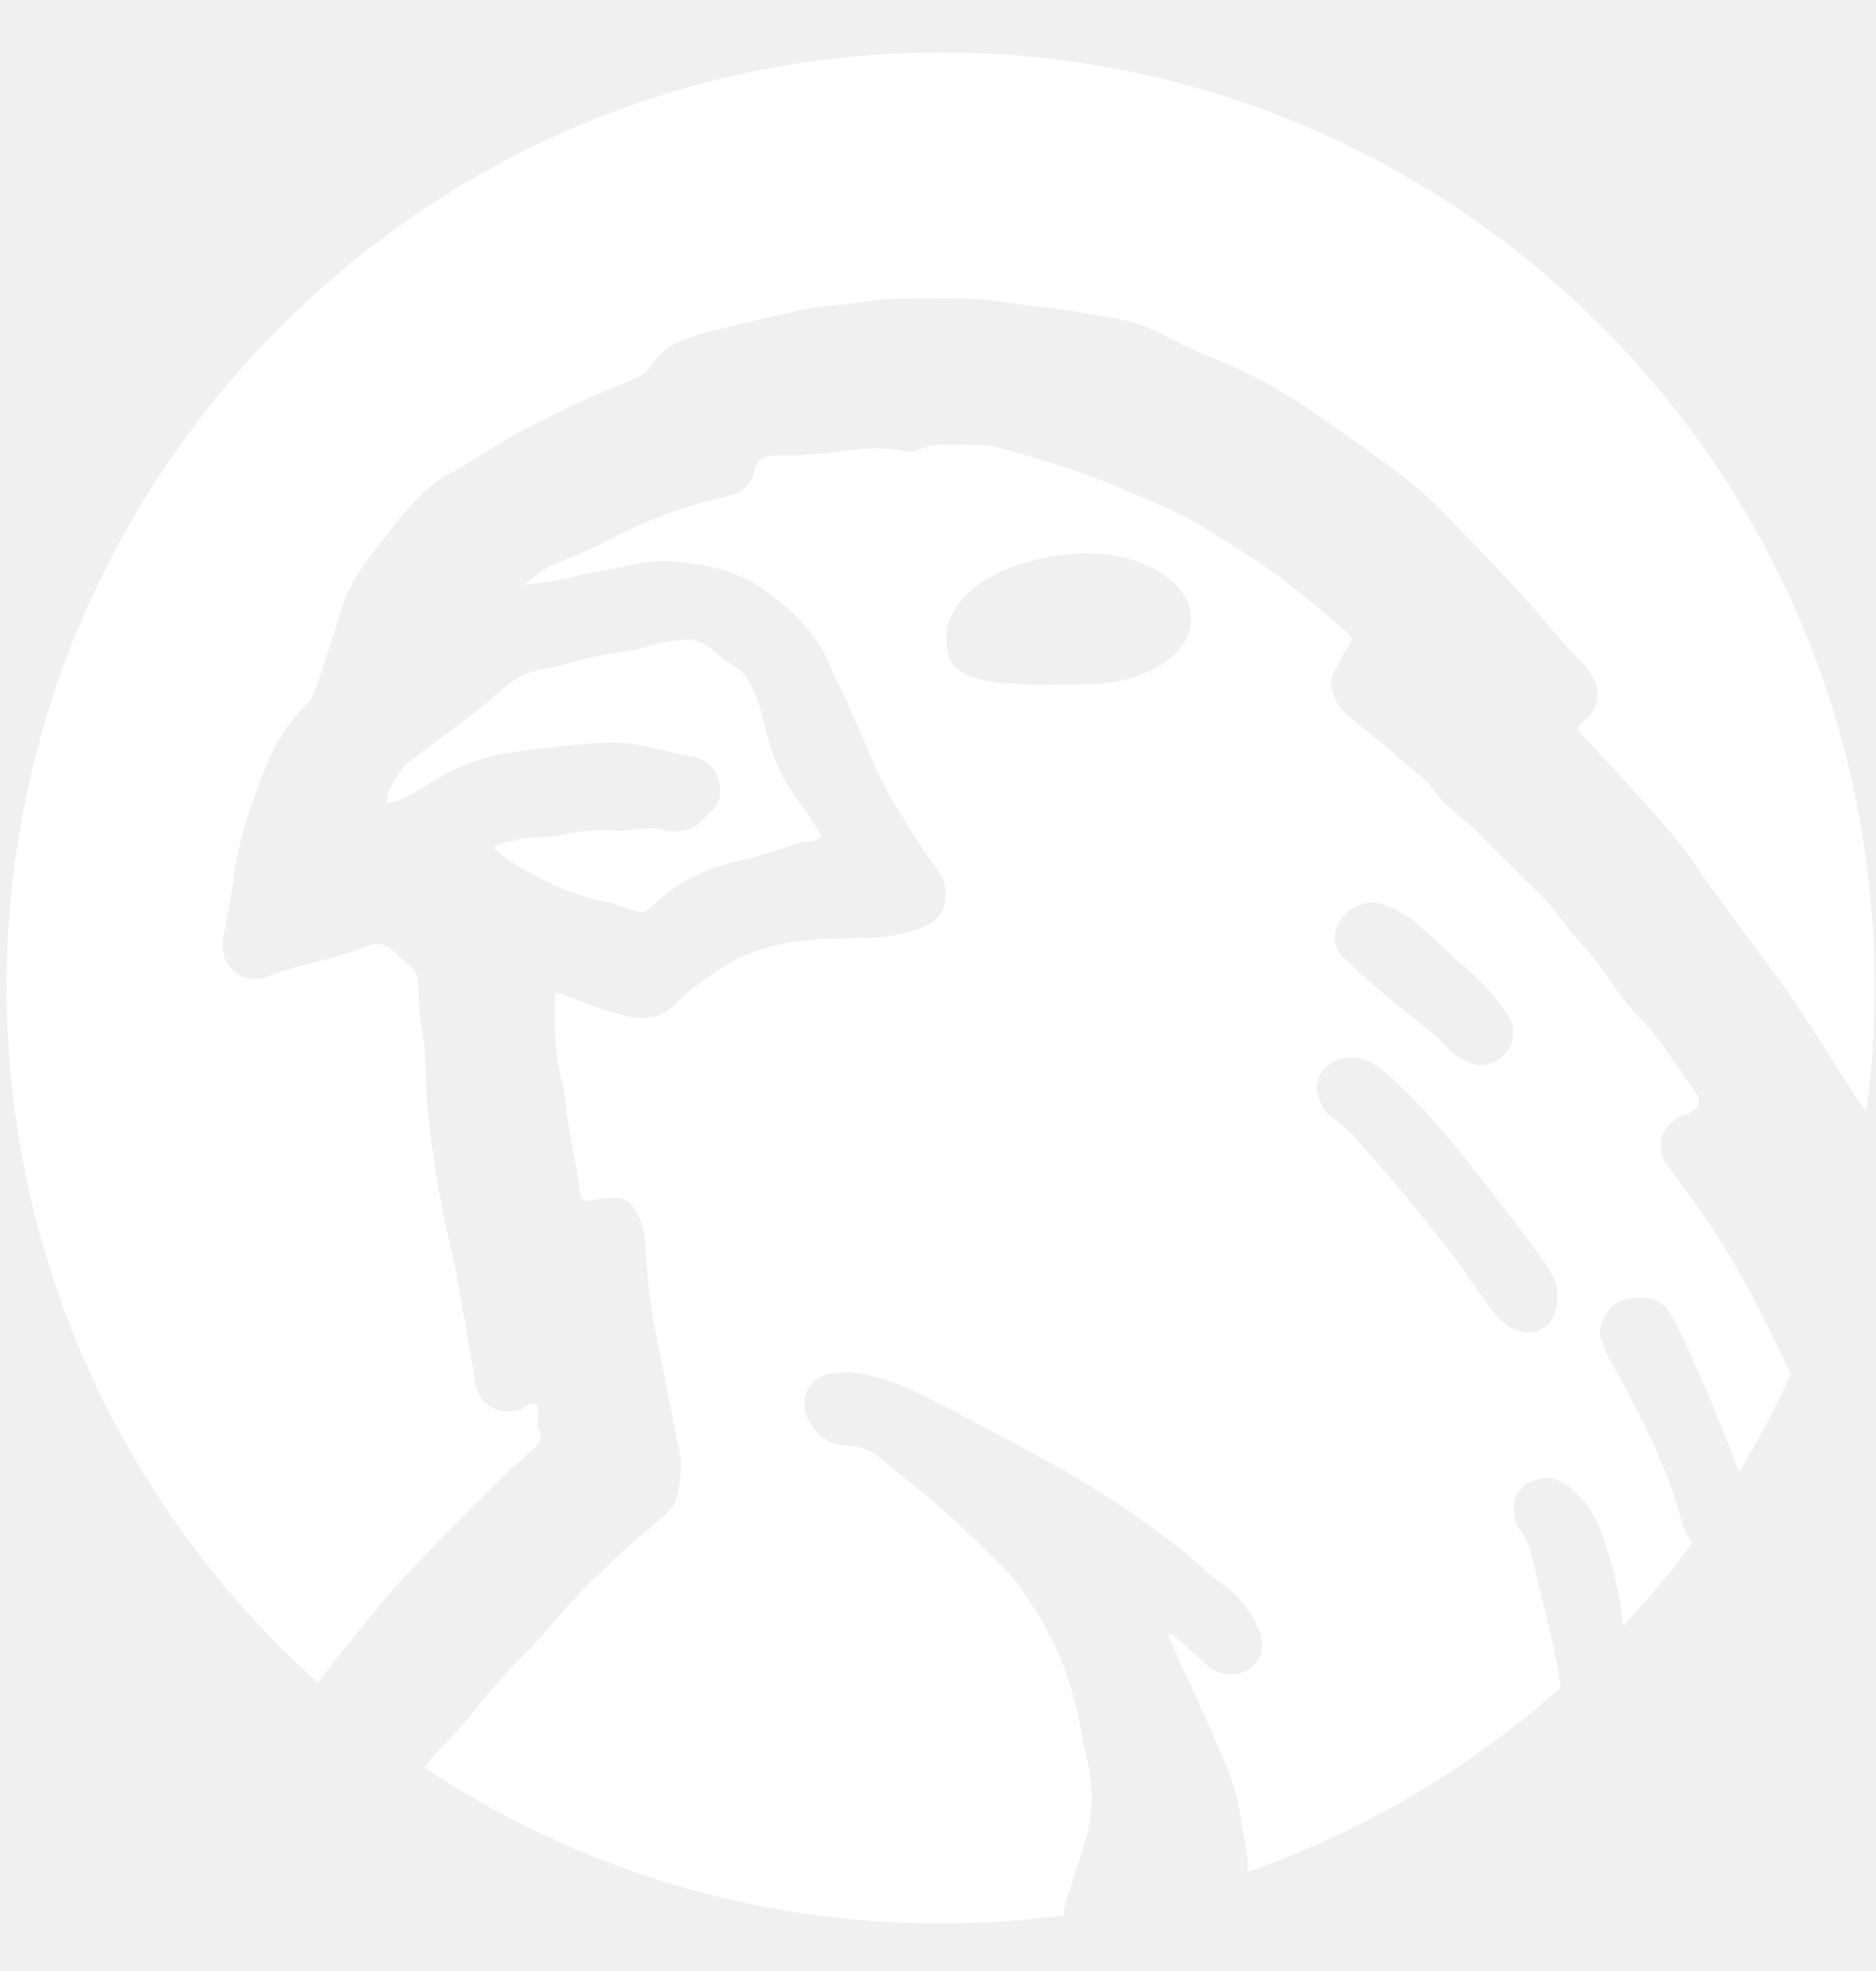
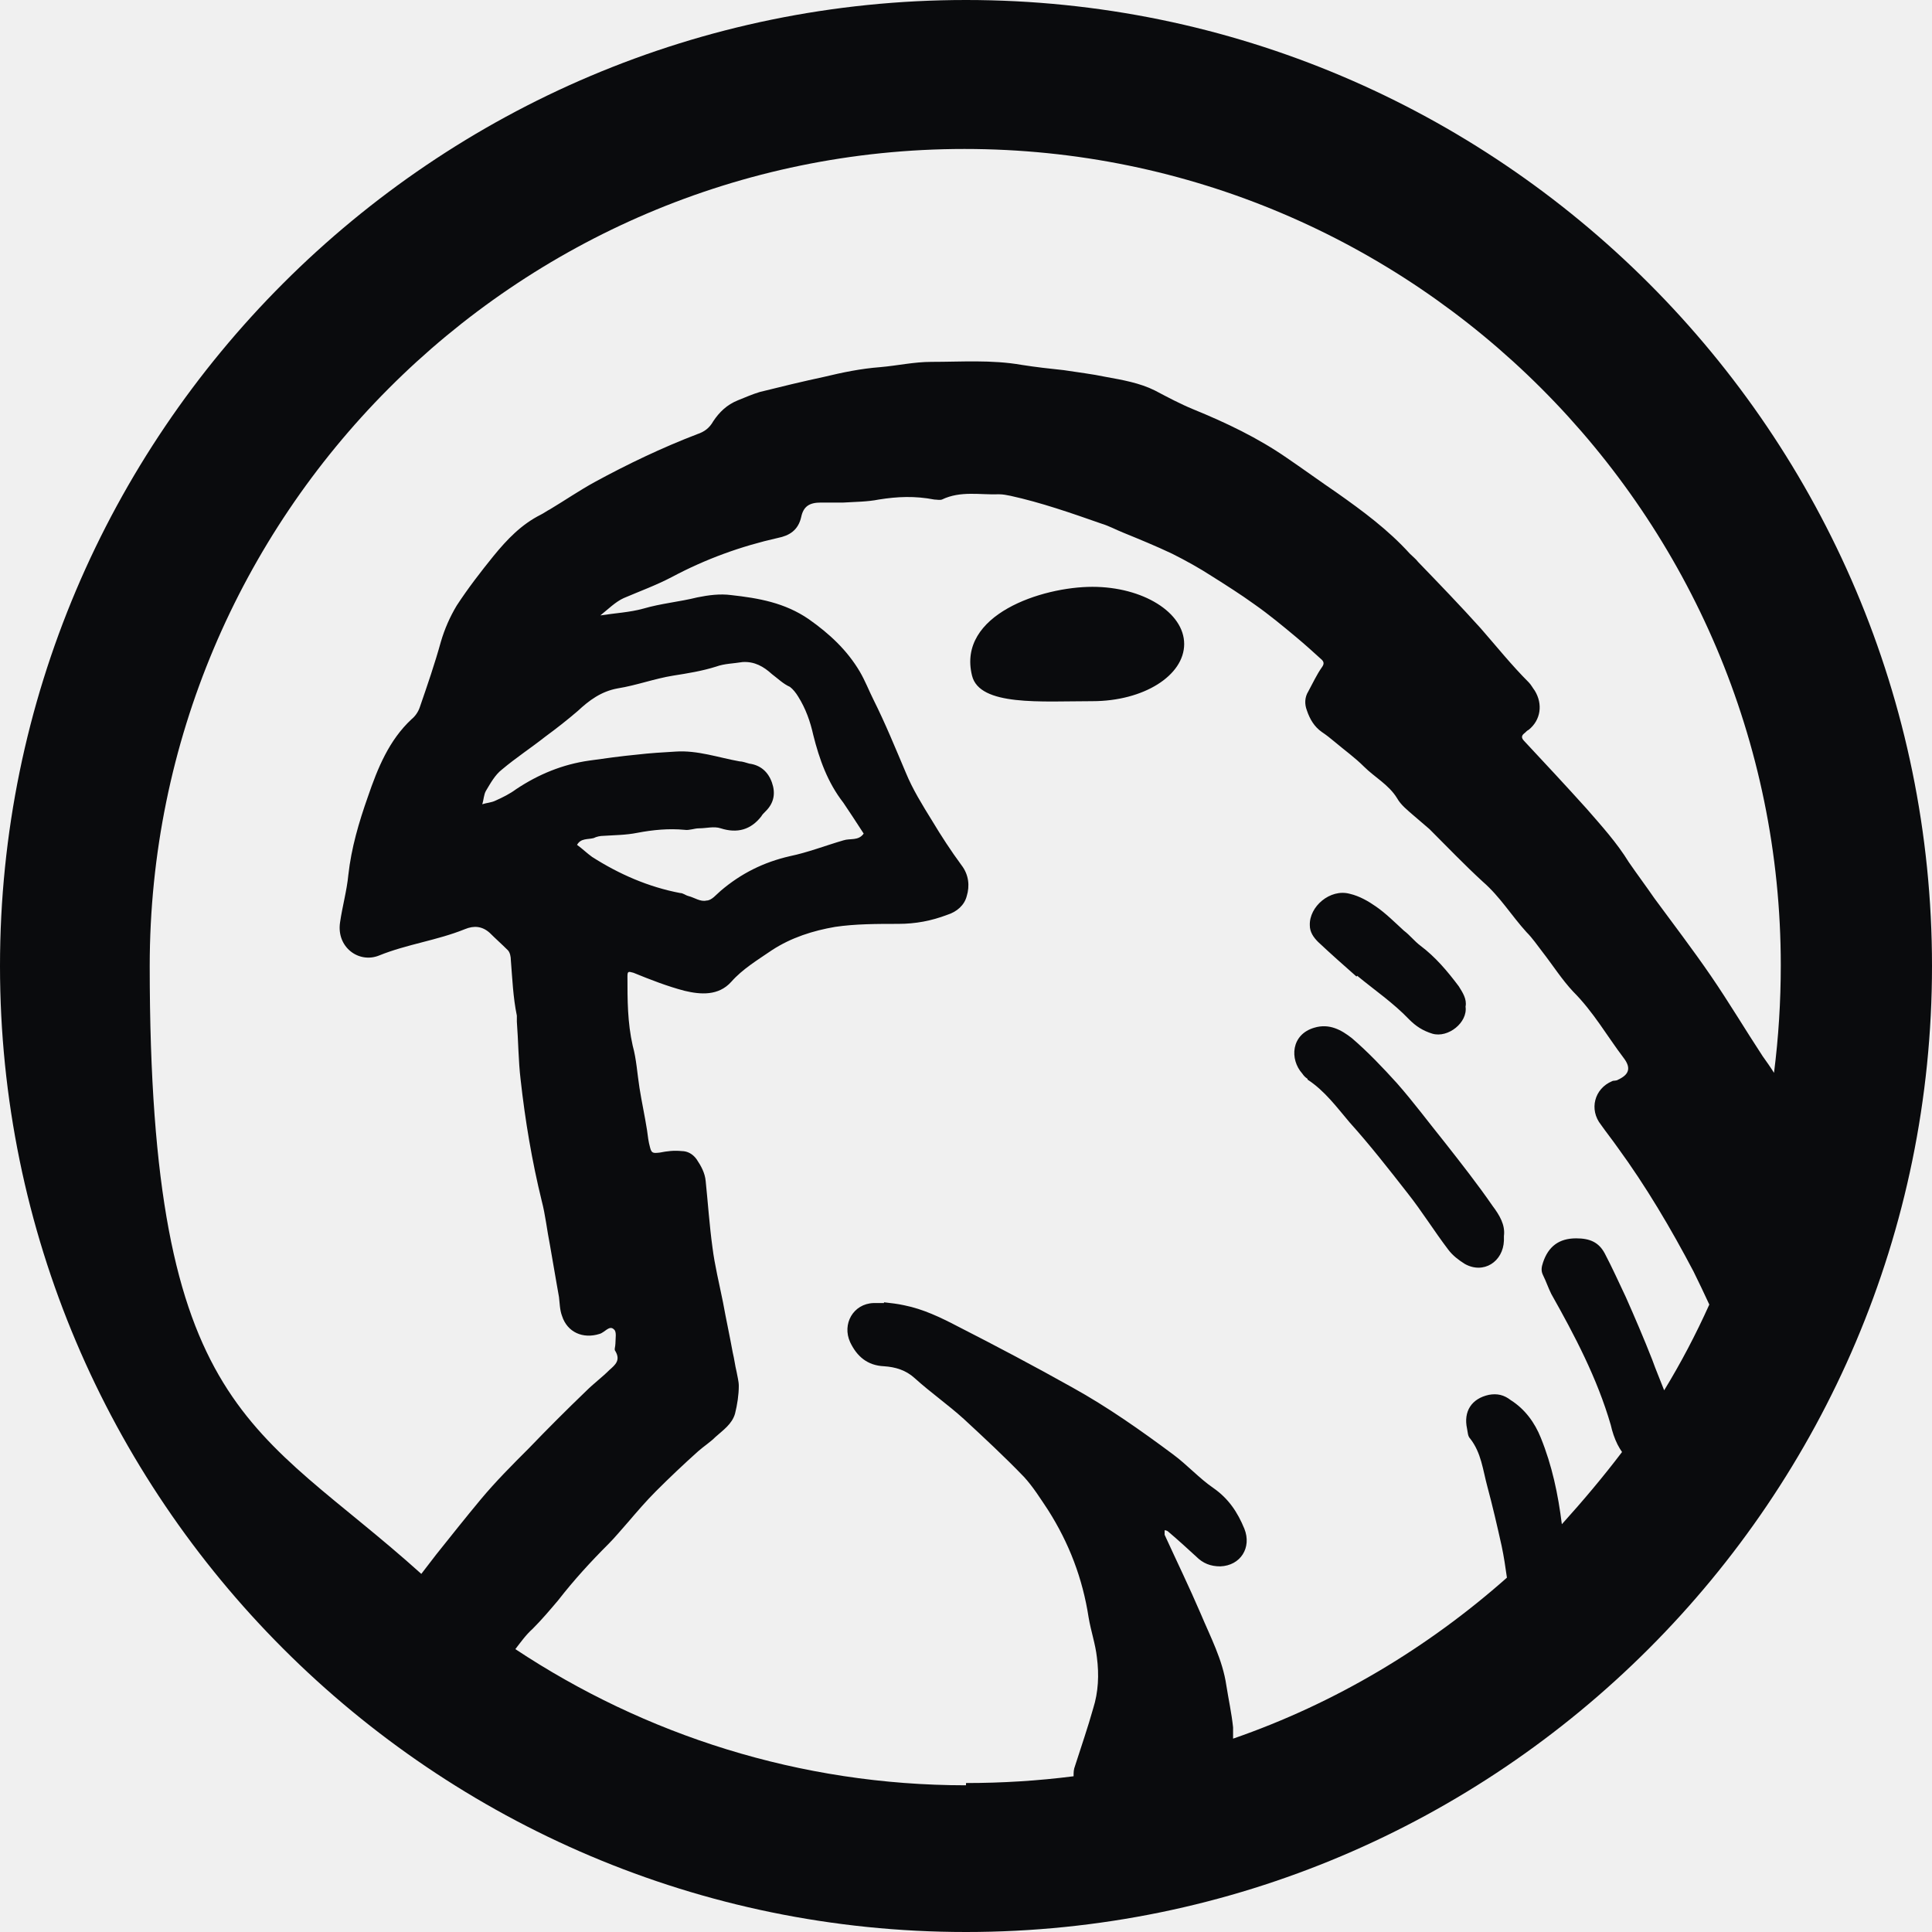
- <svg xmlns="http://www.w3.org/2000/svg" version="1.1" id="Layer_1" x="0px" y="0px" viewBox="0 0 533.1 560" style="enable-background:new 0 0 533.1 560;" xml:space="preserve">
-   <style type="text/css">
- 	.st0{fill:#FFFFFF;}
- 	.st1{fill:none;}
- </style>
-   <g>
-     <path class="st0" d="M267.5,14.9C121,14.9,1.9,134,1.9,280.5c0,78.4,34.2,149,88.4,197.6c1.6-2.1,3.2-4.2,4.8-6.2   c4.8-6,9.6-12,14.5-17.9c4.9-5.8,10.3-11.2,15.5-16.6c6.1-6.3,12.3-12.4,18.5-18.5c2.4-2.4,5-4.5,7.5-6.7c1.9-1.7,3.7-3.3,1.9-6.1   c-0.4-0.6-0.1-1.6-0.1-2.4c-0.1-1.6,0.4-3.9-0.5-4.6c-1.5-1.3-3,0.9-4.6,1.4c-5.4,1.7-10.6-0.6-12.3-5.8c-0.7-1.9-0.7-4.1-1.1-6.1   c-0.2-1.4-0.5-2.8-0.8-4.2c-0.7-4.2-1.4-8.5-2.2-12.7c-0.9-4.8-1.5-9.7-2.7-14.5c-3.2-13-5.5-26.2-6.9-39.5   c-0.7-6.2-0.8-12.5-1.1-18.8c0-0.6,0.1-1.3-0.1-1.9c-1.2-6-1.5-12-1.9-18.1c-0.1-1.1-0.3-2.4-0.9-3.1c-1.9-2-4-3.7-6-5.6   c-2.4-2.3-5-2.4-8-1.2c-9,3.6-18.7,4.9-27.8,8.5c-6.7,2.7-13.9-2.7-12.6-10.7c0.8-5.2,2.1-10.3,2.7-15.5c1-8.8,3.4-17.2,6.3-25.4   c3.3-9.2,7-18.3,14.3-25.3c1.1-1.1,2.2-2.5,2.7-4c2.4-7.1,4.8-14.2,6.9-21.3c1.2-4.2,2.8-8.1,5.2-11.8c3.6-5.7,7.9-10.9,12.1-16.2   c4.4-5.4,9.1-10.4,15.5-13.4c1-0.5,1.9-1.2,2.9-1.7c4.8-2.9,9.4-6.1,14.3-8.7c10.9-5.8,21.9-11.2,33.5-15.6c2.1-0.8,3.8-2,5.2-4   c2-2.9,4.5-5.5,8-6.7c2.4-0.9,4.7-2,7.1-2.6c6.9-1.8,13.9-3.4,20.8-5c6.1-1.4,12.1-2.7,18.4-3.1c5.5-0.4,11-1.7,16.6-1.6   c9.8,0,19.7-0.6,29.4,0.9c4.6,0.7,9.2,1.2,13.7,1.8c4.6,0.6,9.1,1.3,13.7,2.1c5.5,0.9,11,2,16,4.5c4.2,2.1,8.2,4.3,12.6,6.1   c10.7,4.3,21.1,9.3,30.6,15.9c5.4,3.7,10.8,7.5,16.1,11.3c8.4,6,16.7,12,23.7,19.7c0.9,1,1.8,1.8,2.7,2.8   c6.8,7.1,13.8,14.1,20.3,21.5c5.2,5.9,10.1,12.1,15.7,17.6c0.8,0.8,1.3,1.8,1.9,2.7c2.8,4.3,2,9.5-1.9,12.8   c-0.4,0.3-0.8,0.6-1.1,0.9c-1,0.8-1.4,1.4-0.3,2.6c6.8,7.3,13.6,14.6,20.2,22.1c4.9,5.5,9.8,11,13.8,17.3c2.6,4,5.6,7.8,8.4,11.7   c6.1,8.4,12.5,16.6,18.4,25.2c5.9,8.6,11.2,17.5,16.9,26.2c1.2,1.8,2.4,3.5,3.7,5.3c1.5-11.5,2.3-23.1,2.3-35   C533.1,134,414,14.9,267.5,14.9z" />
-     <path class="st0" d="M479.4,338.7c-1.8-2.4-3.6-4.9-5.4-7.3c-3.8-5-2.1-11.7,3.7-14.3c0.6-0.3,1.3-0.2,1.8-0.5   c3.6-1.7,4.2-3.8,1.8-7.1c-5.4-7.2-9.9-15-16.3-21.4c-3.8-3.8-6.6-8.6-9.9-12.9c-1.6-2.2-3.2-4.4-5.1-6.4   c-5-5.3-8.7-11.6-14.1-16.5c-6-5.4-11.5-11.4-17.3-17c-1.6-1.6-3.5-2.9-5.1-4.4c-1.9-1.8-4.1-3.4-5.4-5.5   c-2.8-4.4-7.3-6.8-10.8-10.3c-3-2.9-6.4-5.3-9.6-8c-1.4-1.1-2.7-2.3-4.1-3.3c-2.4-1.8-4-4.3-4.9-7c-0.7-2-0.6-4.1,0.5-6.1   c1.5-2.6,2.8-5.3,4.4-7.9c0.7-1.1,0.6-1.7-0.2-2.5c-2.8-2.4-5.5-5-8.4-7.3c-4.5-3.6-8.9-7.3-13.6-10.7c-4.4-3.2-9-6.1-13.6-8.9   c-4.2-2.6-8.4-5.3-12.9-7.5c-5.1-2.5-10.5-4.6-15.8-6.9c-2.3-1-4.7-2.1-7.1-2.9c-9.7-3.5-19.5-6.8-29.6-9.2   c-1.2-0.3-2.5-0.6-3.8-0.5c-6.2,0.3-12.6-1.2-18.6,1.8c-0.6,0.3-1.6,0.2-2.4,0c-6.5-1.2-11.9-1-18.1,0c-3.8,0.6-7.6,0.8-11.5,1.1   c-2.4,0.2-4.9,0-7.3,0.1c-3.7,0.1-5.7,1.1-6.4,4.6c-0.9,4.4-4,6.1-7.6,7c-12.1,2.7-23.5,6.9-34.4,12.8c-5.1,2.7-10.4,4.7-15.7,6.9   c-2.8,1.2-5.1,3.6-7.6,5.5c4.7-0.7,9.5-1,14-2.3c5.8-1.6,11.8-2.3,17.7-3.6c3.7-0.8,7.3-1.2,11-0.8c8.9,0.9,17.5,2.5,25.2,7.9   c6.7,4.7,12.5,10,16.7,17.1c1.7,2.9,2.8,6.1,4.3,9.1c3.8,7.7,7.2,15.7,10.5,23.6c2.2,5.4,5.4,10.5,8.5,15.6c3,4.9,6.1,9.8,9.6,14.4   c2.4,3.2,2.6,6.7,1.8,10.1c-0.7,2.9-3.3,5.1-6.2,6.2c-5.1,1.9-10.4,3-15.9,3c-6.9,0.1-13.9,0-20.7,1.1c-7.2,1.1-14.3,3.4-20.5,7.5   c-4.7,3.1-9.4,6.1-13.3,10.3c-4.3,4.7-9.9,4.2-15.3,2.9c-5.7-1.4-11.1-3.8-16.7-5.8c-1.6-0.6-2-0.4-2,1.3c0,7.5-0.2,15,1.8,22.5   c1.2,4.4,1.4,9.1,2.1,13.7c0.8,4.5,1.7,9.1,2.5,13.6c0.3,1.9,0.4,3.8,0.9,5.7c0.5,2,1,2,3.2,1.7c2.3-0.4,4.8-0.7,7.1-0.6   c1.9,0.1,3.6,0.9,4.8,2.8c1.4,2.2,2.6,4.4,2.9,7c0.7,7.2,1.1,14.3,2.1,21.5c0.8,6,2.3,11.8,3.4,17.7c1.1,5.4,2.1,10.9,3.2,16.3   c0.4,2,0.8,4,1.2,6.1c0.3,1.6,0.8,3.1,0.7,4.7c-0.2,3-0.5,6.1-1.3,9c-1,3.4-4,5.4-6.5,7.7c-1.8,1.6-3.8,3-5.5,4.6   c-4.6,4.3-9.3,8.5-13.7,12.9c-3.2,3.2-6.1,6.7-9.1,10c-2.1,2.4-4.1,4.9-6.4,7.2c-5.8,5.8-11.4,11.8-16.4,18.3   c-2.6,3.3-5.4,6.4-8.4,9.4c-2.1,2-3.9,4.3-5.7,6.6c42.1,28,92.5,44.3,146.7,44.3c11.9,0,23.5-0.8,35-2.3c0-1.1,0.2-2.3,0.5-3.5   c1.9-6.2,4-12.4,5.9-18.6c1.6-5.5,1.9-11.1,1.2-16.7c-0.5-4.4-1.9-8.7-2.6-13c-2-12.6-6.4-24.3-13.2-35.1   c-2.4-3.8-4.8-7.6-7.9-10.8c-6.3-6.5-12.9-12.7-19.6-18.7c-5.1-4.6-10.8-8.6-15.9-13.2c-3-2.6-6.4-3.7-10.1-3.9   c-5.5-0.3-8.9-3.1-11.1-7.8c-2.8-6,1-12.4,7.7-12.8c1.1-0.1,2.3,0,3.4,0c0-0.1,0-0.2,0-0.3c2.2,0.3,4.4,0.5,6.6,1   c6.2,1.3,11.8,4,17.3,6.8c12.6,6.4,25,13,37.3,19.9c11.5,6.4,22.3,13.9,32.7,21.8c4.6,3.5,8.6,7.8,13.3,11.1   c4.9,3.4,7.9,7.9,10.1,13.1c2.5,6-1.3,12-7.7,12.2c-3.1,0.1-5.6-0.9-7.8-3.1c-2.9-2.8-6-5.4-9-8c-0.3-0.3-0.8-0.4-1.3-0.6   c0.1,0.5,0,1.1,0.2,1.6c3.9,8.6,8,17.1,11.7,25.8c3.3,7.6,7,15,8.3,23.3c0.7,4.5,1.6,9.1,2.3,13.6c0.2,1.2,0.1,2.4-0.2,3.6   c33.2-11.6,63.3-29.5,89.1-52.4c-0.5-3.4-1-6.9-1.8-10.3c-1.4-6.5-2.9-13-4.6-19.4c-1.4-5.3-1.9-11-5.5-15.6   c-0.6-0.8-0.8-2.1-1.1-3.1c-1.2-5.7,1.4-9.8,7.2-11c2.6-0.5,5,0.2,7.1,1.6c4.5,3,7.7,7.3,9.7,12.2c3.6,9,5.6,18.4,6.9,28   c6.9-7.5,13.5-15.3,19.5-23.5c-0.5-0.7-1-1.6-1.6-2.6c-1-1.9-1.6-4.1-2.2-6.3c-4.4-15.1-11.7-29-19.4-42.7   c-1.1-1.9-1.7-4.1-2.6-6.1c-0.7-1.4-0.5-2.7-0.1-4.2c1.6-5.2,5.1-7.8,10.7-7.8c4.5,0,7.3,1.3,9.2,4.9c2.5,4.7,4.7,9.4,6.9,14.3   c3,6.7,5.8,13.5,8.5,20.3c1.3,3.4,2.7,6.7,3.9,10.1c5.4-8.9,10.3-18.2,14.7-27.8c-1.6-3.6-3.3-7.2-5.2-10.8   C496.9,365.2,488.9,351.5,479.4,338.7z M308.7,194.4c-16.4,0-36.7,1.6-39.2-8.3c-5-19.9,22.8-28.9,39.2-28.9   c16.4,0,29.8,8.3,29.8,18.6C338.5,186.1,325.2,194.4,308.7,194.4z M392.2,256.7c3,0.8,5.9,2.4,8.5,4.2c3.2,2.3,6.1,5.2,9,7.9   c1.8,1.6,3.4,3.5,5.3,5c5,3.7,9,8.3,12.6,13.2c1.4,1.8,2.7,4,2.3,6.5c0.7,5.2-5.5,10.3-10.8,8.9c-3.1-0.8-5.5-2.4-7.6-4.6   c-5.1-5.3-11.2-9.6-16.9-14.3c-4.4-3.5-8.4-7.4-12.6-11.2c-1.6-1.4-2.6-3.2-2.7-5.5C379,260.8,385.9,255.1,392.2,256.7z    M442.5,369.8c-0.2,7-6.6,11-12.7,7.6c-2-1.1-4-2.8-5.4-4.6c-4.5-6-8.6-12.3-13.2-18.3c-6.1-7.8-12.3-15.6-18.9-23   c-4.3-4.9-8.3-10.3-13.8-14c-0.7-0.4-1.2-1.1-1.7-1.7c-4-4.7-3.6-12.6,4-14.9c5-1.5,9,0.6,12.4,3.4c5.3,4.5,10.1,9.5,14.7,14.7   c5.4,6.1,10.4,12.6,15.4,19c5.3,6.8,10.6,13.6,15.6,20.7c2.1,2.9,4.1,6.2,3.5,9.8C442.5,369.2,442.6,369.5,442.5,369.8z" />
-     <path class="st0" d="M200.9,231.6c-3.5,4.4-7.9,5.5-13.3,4c-2.2-0.6-4.8-0.1-7.2,0c-1.6,0.1-3.2,0.6-4.7,0.5   c-5.2-0.5-10.3-0.1-15.5,1c-3.6,0.7-7.3,0.7-11,1.1c-1.1,0.1-2.2,0.3-3.3,0.7c-1.8,0.6-4.2,0-5.4,2.2c1.6,1.3,3.1,2.7,4.8,3.8   c8.8,5.6,18.3,9.8,28.6,11.7c0.9,0.2,1.8,0.6,2.7,0.9c2,0.6,4,1.8,5.9,1.6c1.7-0.2,3.2-2,4.6-3.3c6.5-5.7,14-9.2,22.5-11.1   c5.9-1.3,11.6-3.3,17.3-5.2c2.2-0.7,4.9,0.3,6.5-2.2c-1.2-1.9-2.4-3.7-3.6-5.6c-1-1.5-2-2.9-3-4.3c-5.1-6.6-7.9-14.1-9.7-22.1   c-1-4.4-2.4-8.6-4.8-12.4c-0.7-1.2-1.6-2.6-2.8-3.1c-2.2-1.1-4-2.7-5.8-4.2c-2.7-2.3-5.7-4.3-9.6-3.8c-2.8,0.4-5.8,0.5-8.5,1.4   c-4.6,1.6-9.3,2.1-14,2.9c-6.1,1-12,3.2-18,4.2c-5.4,0.9-9.2,4-13,7.4c-3.3,3-7,5.7-10.5,8.4c-4.7,3.6-9.6,6.9-14.1,10.7   c-2.1,1.8-3.6,4.4-5.1,6.9c-0.8,1.3-0.8,3-1.1,4.5c1.5-0.4,3.1-0.5,4.4-1.2c2.3-1.1,4.6-2.3,6.7-3.7c7.3-4.8,15.1-8.1,23.8-9.4   c5.2-0.8,10.4-1.4,15.6-2c4.2-0.5,8.3-0.7,12.4-0.9c7.2-0.4,13.9,1.9,20.7,3.3c1.1,0.2,2.2,0.5,3.3,0.7c3.7,0.6,6.2,2.8,7.4,6.1   c1.2,3.3,0.8,6.7-1.9,9.4C201.8,230.7,201.3,231.1,200.9,231.6z" />
-   </g>
-   <line class="st1" x1="548" y1="101" x2="548" y2="100" />
+ <svg xmlns="http://www.w3.org/2000/svg" id="Layer_1" data-name="Layer 1" version="1.1" viewBox="0 0 256.8 256.8">
+   <defs>
+     <style>
+       .cls-1 {
+         fill: #0a0b0d;
+         stroke-width: 0px;
+       }
+     </style>
+   </defs>
+   <path class="cls-1" d="M129.2,89.8c-2-8.1,9.3-11.8,16-11.8s12.2,3.4,12.2,7.6-5.4,7.6-12.2,7.6-15,.7-16-3.4ZM180.4,129.7c2.3,1.9,4.8,3.6,6.9,5.8.9.9,1.8,1.5,3.1,1.9,2.1.6,4.7-1.5,4.4-3.6.2-1-.4-1.9-.9-2.7-1.5-2-3.1-3.9-5.1-5.4-.8-.6-1.4-1.4-2.2-2-1.2-1.1-2.4-2.3-3.7-3.2-1-.7-2.2-1.4-3.5-1.7-2.6-.7-5.4,1.7-5.3,4.2,0,.9.5,1.6,1.1,2.2,1.7,1.6,3.4,3.1,5.1,4.6ZM173.8,143.5c2.3,1.5,3.9,3.7,5.6,5.7,2.7,3,5.2,6.2,7.7,9.4,1.9,2.4,3.5,5,5.4,7.5.6.8,1.4,1.4,2.2,1.9,2.5,1.4,5.1-.3,5.2-3.1,0-.1,0-.3,0-.6.2-1.5-.6-2.8-1.5-4-2-2.9-4.2-5.7-6.4-8.5-2.1-2.6-4.1-5.3-6.3-7.8-1.9-2.1-3.9-4.2-6-6-1.4-1.1-3-2-5-1.4-3.1.9-3.3,4.2-1.6,6.1.2.3.4.5.7.7ZM256.8,128.4c0,70.8-57.6,128.4-128.4,128.4S0,199.2,0,128.4,57.6,0,128.4,0s128.4,57.6,128.4,128.4ZM56,209.2c.7-.9,1.3-1.7,2-2.6,2-2.5,3.9-4.9,5.9-7.3,2-2.4,4.2-4.6,6.4-6.8,2.5-2.6,5-5.1,7.6-7.6,1-1,2.1-1.8,3.1-2.8.8-.7,1.5-1.3.8-2.5-.2-.2,0-.6,0-1,0-.7.2-1.6-.2-1.9-.6-.6-1.2.4-1.9.6-2.2.7-4.3-.2-5-2.4-.3-.8-.3-1.7-.4-2.5-.1-.6-.2-1.1-.3-1.7-.3-1.7-.6-3.5-.9-5.2-.4-2-.6-4-1.1-5.9-1.3-5.3-2.2-10.7-2.8-16.1-.3-2.5-.3-5.1-.5-7.7,0-.3,0-.5,0-.8-.5-2.4-.6-4.9-.8-7.4,0-.4-.1-1-.4-1.3-.8-.8-1.6-1.5-2.4-2.3-1-.9-2.1-1-3.3-.5-3.7,1.5-7.7,2-11.4,3.5-2.7,1.1-5.7-1.1-5.2-4.4.3-2.1.9-4.2,1.1-6.3.4-3.6,1.4-7,2.6-10.4,1.3-3.8,2.8-7.5,5.8-10.3.5-.4.9-1,1.1-1.6,1-2.9,2-5.8,2.8-8.7.5-1.7,1.2-3.3,2.1-4.8,1.5-2.3,3.2-4.5,4.9-6.6,1.8-2.2,3.7-4.2,6.3-5.5.4-.2.8-.5,1.2-.7,2-1.2,3.9-2.5,5.9-3.6,4.4-2.4,9-4.6,13.7-6.4.9-.3,1.6-.8,2.1-1.7.8-1.2,1.8-2.2,3.3-2.8,1-.4,1.9-.8,2.9-1.1,2.8-.7,5.7-1.4,8.5-2,2.5-.6,4.9-1.1,7.5-1.3,2.3-.2,4.5-.7,6.8-.7,4,0,8-.3,12,.4,1.9.3,3.7.5,5.6.7,1.9.3,3.7.5,5.6.9,2.2.4,4.5.8,6.5,1.8,1.7.9,3.4,1.8,5.1,2.5,4.4,1.8,8.6,3.8,12.5,6.5,2.2,1.5,4.4,3.1,6.6,4.6,3.4,2.4,6.8,4.9,9.7,8.1.4.4.8.7,1.1,1.1,2.8,2.9,5.6,5.8,8.3,8.8,2.1,2.4,4.1,4.9,6.4,7.2.3.3.5.7.8,1.1,1.1,1.8.8,3.9-.8,5.2-.2.1-.3.2-.5.4-.4.3-.6.6-.1,1.1,2.8,3,5.6,6,8.3,9,2,2.3,4,4.5,5.6,7.1,1.1,1.6,2.3,3.2,3.4,4.8,2.5,3.4,5.1,6.8,7.5,10.3,2.4,3.5,4.6,7.2,6.9,10.7.5.7,1,1.4,1.5,2.2.6-4.7.9-9.5.9-14.3,0-59.8-48.7-108.5-108.5-108.5S19.9,68.6,19.9,128.4s14,60.9,36.1,80.8ZM101.7,107.9c-.2.2-.4.4-.5.6-1.4,1.8-3.2,2.3-5.4,1.6-.9-.3-1.9,0-2.9,0-.6,0-1.3.3-1.9.2-2.1-.2-4.2,0-6.3.4-1.5.3-3,.3-4.5.4-.4,0-.9.1-1.3.3-.8.2-1.7,0-2.2.9.7.5,1.3,1.1,2,1.6,3.6,2.3,7.5,4,11.7,4.8.4,0,.7.3,1.1.4.8.2,1.6.8,2.4.6.7,0,1.3-.8,1.9-1.3,2.7-2.3,5.7-3.8,9.2-4.6,2.4-.5,4.7-1.4,7.1-2.1.9-.3,2,.1,2.7-.9-.5-.8-1-1.5-1.5-2.3-.4-.6-.8-1.2-1.2-1.8-2.1-2.7-3.2-5.8-4-9-.4-1.8-1-3.5-2-5.1-.3-.5-.7-1-1.1-1.3-.9-.4-1.6-1.1-2.4-1.7-1.1-1-2.3-1.7-3.9-1.6-1.2.2-2.4.2-3.5.6-1.9.6-3.8.9-5.7,1.2-2.5.4-4.9,1.3-7.4,1.7-2.2.4-3.8,1.6-5.3,3-1.4,1.2-2.8,2.3-4.3,3.4-1.9,1.5-3.9,2.8-5.8,4.4-.9.7-1.5,1.8-2.1,2.8-.3.5-.3,1.2-.5,1.8.6-.2,1.2-.2,1.8-.5.9-.4,1.9-.9,2.7-1.5,3-2,6.2-3.3,9.7-3.8,2.1-.3,4.3-.6,6.4-.8,1.7-.2,3.4-.3,5.1-.4,2.9-.2,5.7.8,8.5,1.3.4,0,.9.2,1.3.3,1.5.2,2.5,1.1,3,2.5.5,1.4.3,2.7-.8,3.8ZM128.4,237c4.8,0,9.6-.3,14.3-.9,0-.5,0-.9.2-1.4.8-2.5,1.7-5.1,2.4-7.6.7-2.2.8-4.5.5-6.8-.2-1.8-.8-3.5-1.1-5.3-.8-5.2-2.6-9.9-5.4-14.3-1-1.5-2-3.1-3.2-4.4-2.6-2.7-5.3-5.2-8-7.7-2.1-1.9-4.4-3.5-6.5-5.4-1.2-1.1-2.6-1.5-4.1-1.6-2.2-.1-3.6-1.3-4.5-3.2-1.1-2.4.4-5.1,3.1-5.2.5,0,.9,0,1.4,0,0,0,0,0,0-.1.9.1,1.8.2,2.7.4,2.5.5,4.8,1.6,7.1,2.8,5.1,2.6,10.2,5.3,15.2,8.1,4.7,2.6,9.1,5.7,13.4,8.9,1.9,1.4,3.5,3.2,5.4,4.5,2,1.4,3.2,3.2,4.1,5.4,1,2.5-.5,4.9-3.2,5-1.3,0-2.3-.4-3.2-1.3-1.2-1.1-2.4-2.2-3.7-3.3-.1-.1-.3-.2-.5-.2,0,.2,0,.4,0,.6,1.6,3.5,3.3,7,4.8,10.5,1.3,3.1,2.9,6.1,3.4,9.5.3,1.9.7,3.7.9,5.6,0,.5,0,1,0,1.5,13.6-4.7,25.9-12.1,36.4-21.4-.2-1.4-.4-2.8-.7-4.2-.6-2.7-1.2-5.3-1.9-7.9-.6-2.2-.8-4.5-2.3-6.4-.3-.3-.3-.8-.4-1.3-.5-2.3.6-4,2.9-4.5,1.1-.2,2,0,2.9.7,1.9,1.2,3.2,3,4,5,1.5,3.7,2.3,7.5,2.8,11.5,2.8-3.1,5.5-6.3,8-9.6-.2-.3-.4-.6-.6-1-.4-.8-.7-1.7-.9-2.6-1.8-6.2-4.8-11.9-7.9-17.4-.4-.8-.7-1.7-1.1-2.5-.3-.6-.2-1.1,0-1.7.7-2.1,2.1-3.2,4.4-3.2,1.8,0,3,.5,3.8,2,1,1.9,1.9,3.9,2.8,5.8,1.2,2.7,2.4,5.5,3.5,8.3.5,1.4,1.1,2.8,1.6,4.1,2.2-3.6,4.2-7.4,6-11.4-.7-1.5-1.4-3-2.1-4.4-3-5.7-6.3-11.3-10.1-16.5-.7-1-1.5-2-2.2-3-1.6-2-.9-4.8,1.5-5.8.2-.1.5,0,.8-.2,1.5-.7,1.7-1.6.7-2.9-2.2-2.9-4-6.1-6.7-8.8-1.5-1.6-2.7-3.5-4.1-5.3-.7-.9-1.3-1.8-2.1-2.6-2-2.2-3.5-4.7-5.8-6.7-2.4-2.2-4.7-4.6-7.1-7-.7-.6-1.4-1.2-2.1-1.8-.8-.7-1.7-1.4-2.2-2.3-1.1-1.8-3-2.8-4.4-4.2-1.2-1.2-2.6-2.2-3.9-3.3-.6-.5-1.1-.9-1.7-1.3-1-.7-1.6-1.7-2-2.9-.3-.8-.3-1.7.2-2.5.6-1.1,1.1-2.2,1.8-3.2.3-.4.3-.7,0-1-1.1-1-2.2-2-3.4-3-1.8-1.5-3.6-3-5.6-4.4-1.8-1.3-3.7-2.5-5.6-3.7-1.7-1.1-3.5-2.1-5.3-3-2.1-1-4.3-1.9-6.5-2.8-1-.4-1.9-.9-2.9-1.2-4-1.4-8-2.8-12.1-3.7-.5-.1-1-.2-1.5-.2-2.5.1-5.1-.5-7.6.7-.3.1-.7,0-1,0-2.6-.5-4.9-.4-7.4,0-1.5.3-3.1.3-4.7.4-1,0-2,0-3,0-1.5,0-2.3.5-2.6,1.9-.4,1.8-1.6,2.5-3.1,2.8-4.9,1.1-9.6,2.8-14.1,5.2-2.1,1.1-4.3,1.9-6.4,2.8-1.1.5-2.1,1.5-3.1,2.3,1.9-.3,3.9-.4,5.7-.9,2.4-.7,4.8-.9,7.2-1.5,1.5-.3,3-.5,4.5-.3,3.6.4,7.1,1,10.3,3.2,2.7,1.9,5.1,4.1,6.8,7,.7,1.2,1.2,2.5,1.8,3.7,1.6,3.2,2.9,6.4,4.3,9.7.9,2.2,2.2,4.3,3.5,6.4,1.2,2,2.5,4,3.9,5.9,1,1.3,1.1,2.8.7,4.1-.3,1.2-1.3,2.1-2.6,2.5-2.1.8-4.2,1.2-6.5,1.2-2.8,0-5.7,0-8.4.4-2.9.5-5.8,1.4-8.4,3.1-1.9,1.3-3.9,2.5-5.4,4.2-1.7,1.9-4.1,1.7-6.2,1.2-2.3-.6-4.6-1.5-6.8-2.4-.7-.2-.8-.2-.8.5,0,3.1,0,6.1.7,9.2.5,1.8.6,3.7.9,5.6.3,1.9.7,3.7,1,5.6.1.8.2,1.6.4,2.3.2.8.4.8,1.3.7,1-.2,1.9-.3,2.9-.2.8,0,1.5.4,2,1.1.6.9,1.1,1.8,1.2,2.9.3,2.9.5,5.9.9,8.8.3,2.4.9,4.8,1.4,7.3.4,2.2.9,4.5,1.3,6.7.2.8.3,1.7.5,2.5.1.6.3,1.3.3,1.9,0,1.2-.2,2.5-.5,3.7-.4,1.4-1.6,2.2-2.6,3.1-.7.7-1.5,1.2-2.3,1.9-1.9,1.7-3.8,3.5-5.6,5.3-1.3,1.3-2.5,2.7-3.7,4.1-.9,1-1.7,2-2.6,2.9-2.4,2.4-4.6,4.8-6.7,7.5-1.1,1.3-2.2,2.6-3.4,3.8-.9.8-1.6,1.8-2.3,2.7,17.2,11.4,37.8,18.1,59.9,18.1Z" />
</svg>
